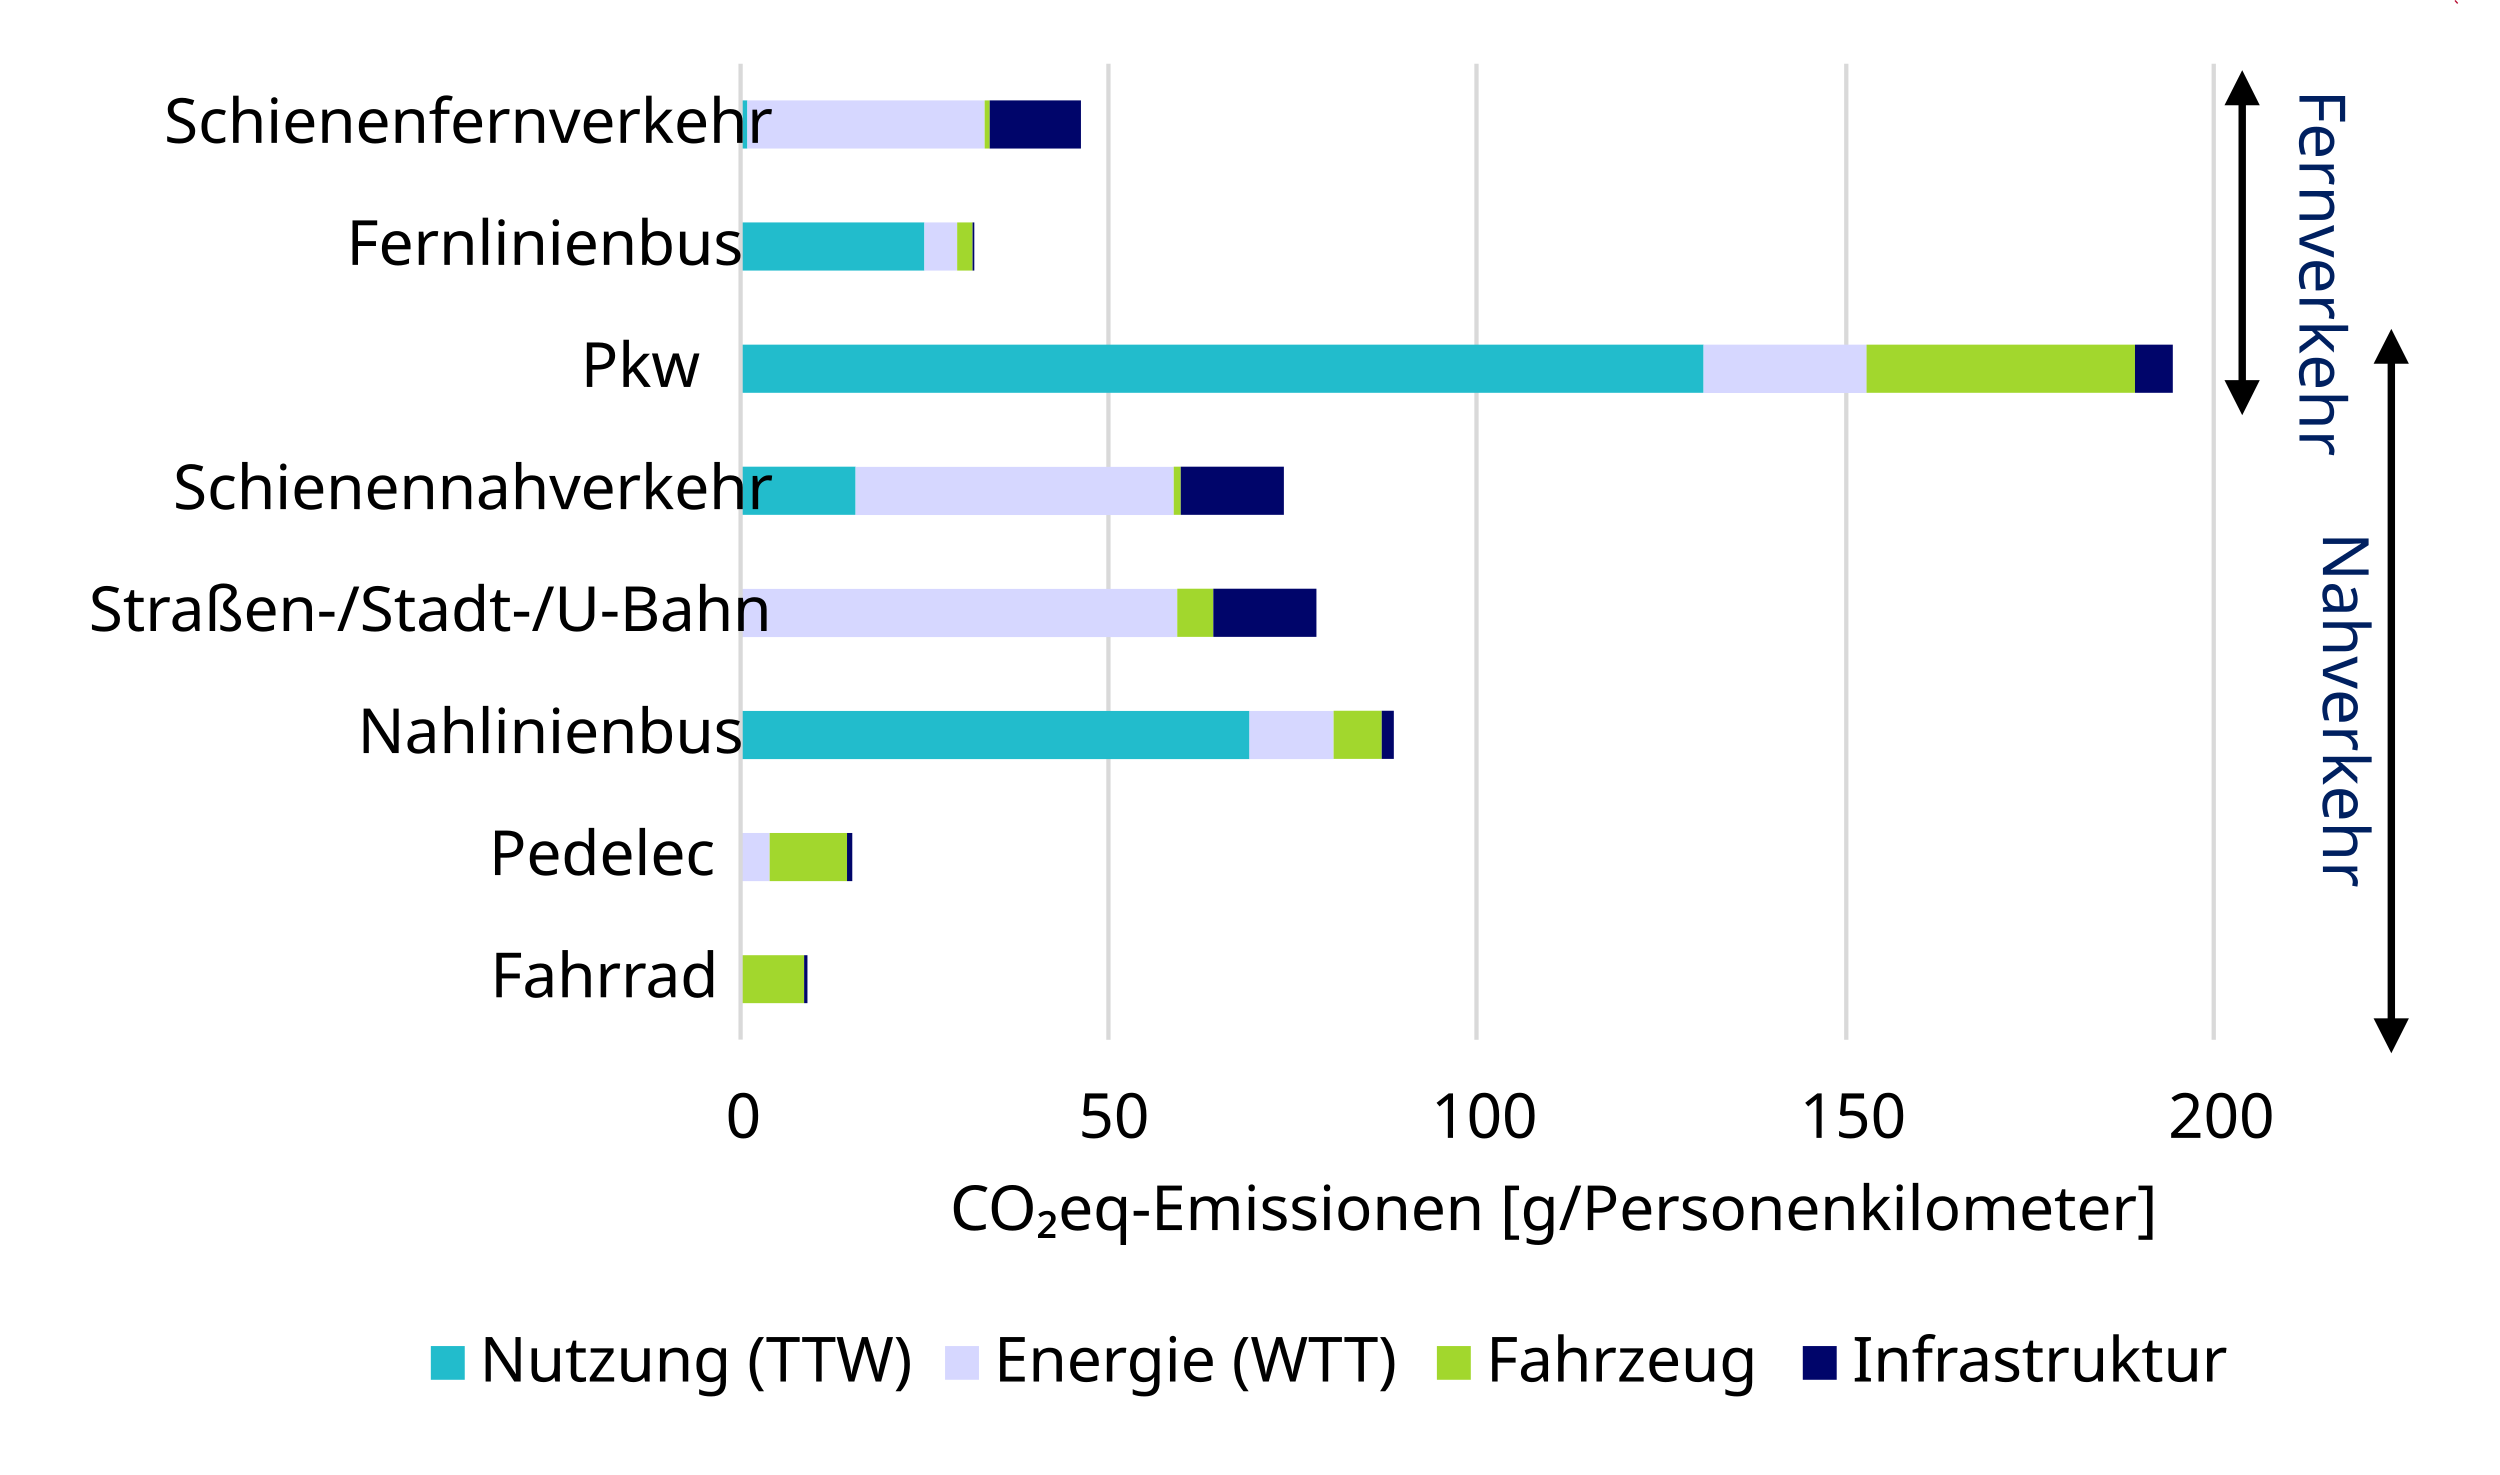
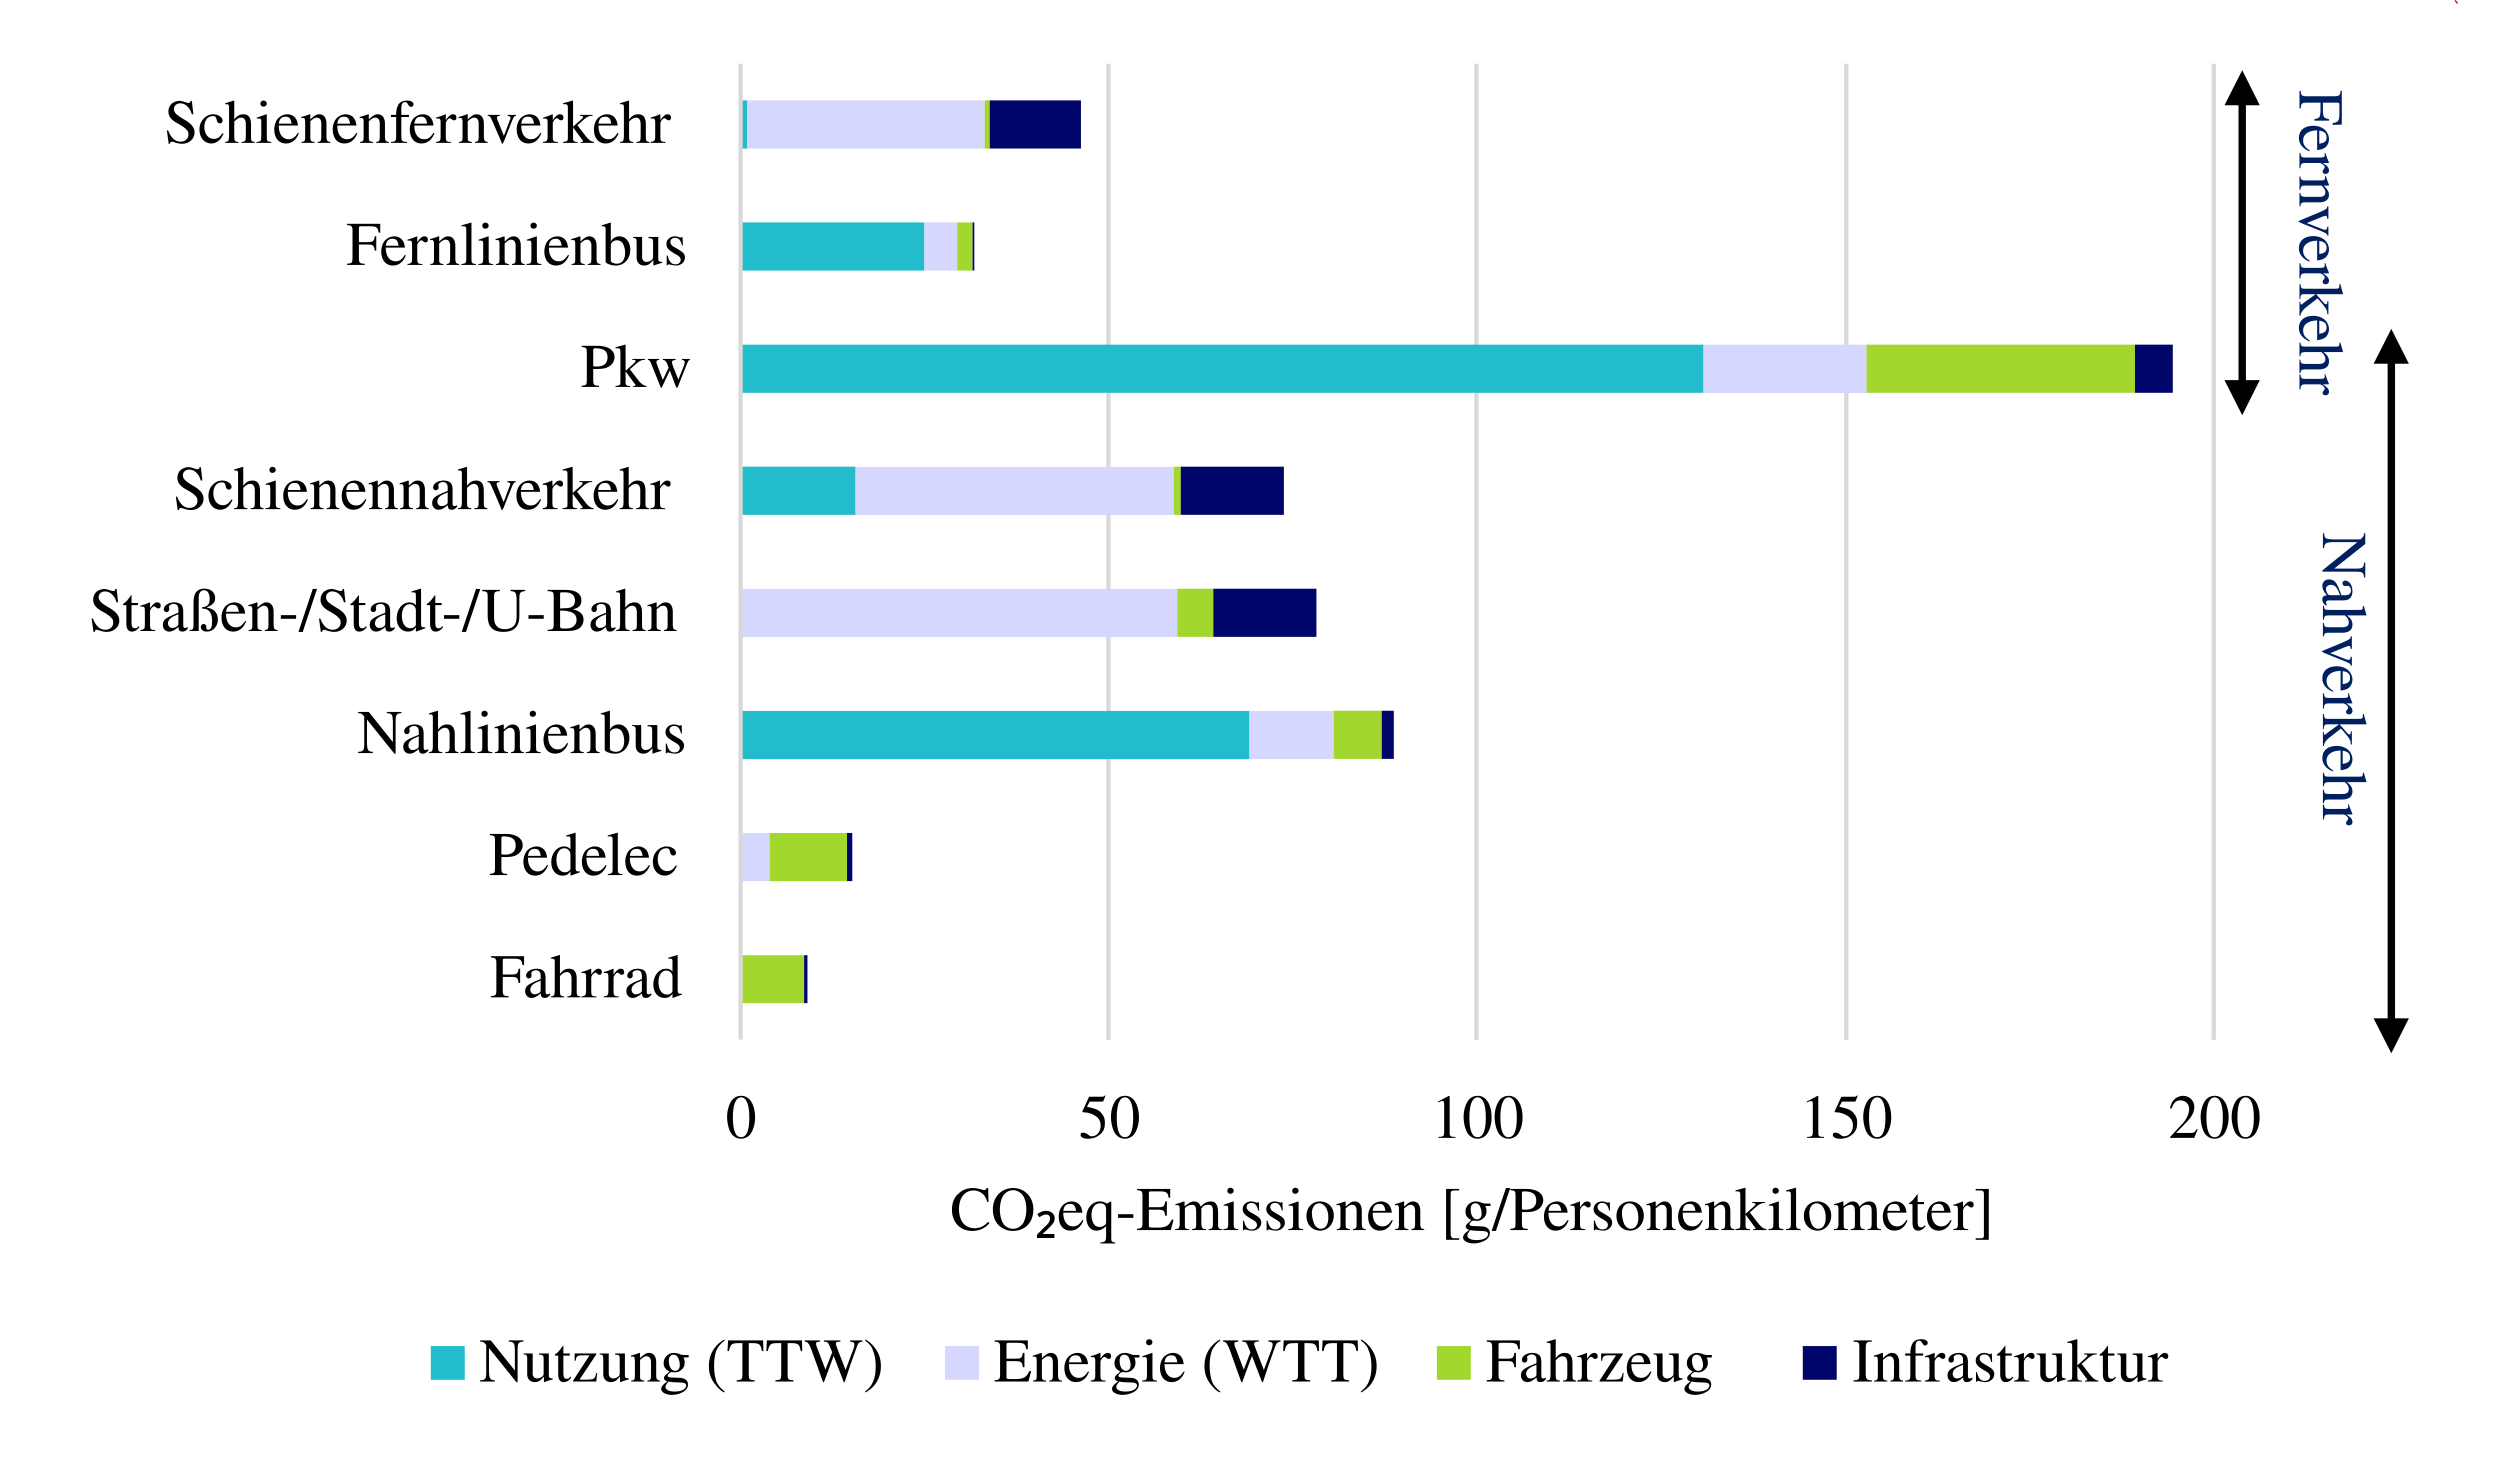
- <svg xmlns="http://www.w3.org/2000/svg" width="459.4" height="270.99" font-family="Calibri, sans-serif" viewBox="-4 0 128.24 75.649">
+ <svg xmlns="http://www.w3.org/2000/svg" width="459.4" height="270.99" font-family="Calibri, Carlito, Times, sans-serif" viewBox="-4 0 128.24 75.649">
  <path fill="none" stroke="#b5082e" stroke-linecap="square" stroke-linejoin="round" stroke-width=".07" d="m122.048.15-.09-.1" />
  <path fill="none" stroke="#d9d9d9" stroke-linejoin="round" stroke-width=".22" d="M52.858 3.27v50.07m18.88-50.07v50.07m18.97-50.07v50.07m18.85-50.07v50.07" />
  <g stroke-width=".01">
    <path fill="#22BCCC" d="M60.098 38.94h-26.11v-2.47h26.11zm-20.21-12.53h-5.9v-2.47h5.9zm43.5-6.26h-49.4v-2.47h49.4zm-39.97-6.27h-9.43v-2.47h9.43zm-9.08-6.26h-.35V5.15h.35z" />
    <path fill="#D6D7FF" d="M35.478 45.2h-1.49v-2.47h1.49zm28.93-6.26h-4.32v-2.47h4.32zm-8.02-6.26h-22.4v-2.47h22.4zm-.18-6.26h-16.32v-2.47h16.32zm35.55-6.26h-8.37v-2.48h8.37zm-46.66-6.28h-1.68v-2.47h1.68zm1.41-6.26h-12.17V5.15h12.17z" />
    <path fill="#A2D72D" d="M37.248 51.46h-3.26V49h3.26zm2.2-6.26h-3.97v-2.47h3.97zm27.43-6.27h-2.47v-2.47h2.47zm-8.64-6.26h-1.85V30.2h1.85zm-1.67-6.26h-.36v-2.47h.36zm48.95-6.26h-13.77v-2.47h13.77zm-59.63-6.27h-.79v-2.47h.79zm.88-6.26h-.26V5.15h.26z" />
    <path fill="#00056A" d="M37.418 51.46h-.17V49h.17zm2.3-6.26h-.27v-2.47h.27zm27.78-6.27h-.62v-2.47h.62zm-3.97-6.26h-5.29V30.2h5.29zm-1.67-6.26h-5.29v-2.47h5.29zm45.6-6.26h-1.94v-2.47h1.94zm-61.57-6.27h.09v-2.47h-.09zm5.56-6.26h-4.68V5.15h4.68z" />
    <path fill="none" d="M33.878 3.16h.23v50.29h-.23z" />
  </g>
  <path fill="none" stroke="#d9d9d9" stroke-linejoin="round" stroke-width=".22" d="M33.988 53.33V3.27" />
  <g stroke-width=".01" font-size=".12">
    <text x="40.861" y="-95.613" transform="translate(-56.263 -24.557)">
      <tspan stroke-width="0" font-size="3.18" font-weight="400">
        <tspan x="89.481" y="82.927" style="white-space:pre">0</tspan>
      </tspan>
    </text>
    <text x="40.861" y="-95.613" transform="translate(-56.263 -24.557)">
      <tspan stroke-width="0" font-size="3.18" font-weight="400">
        <tspan x="107.581" y="82.927" style="white-space:pre">50</tspan>
      </tspan>
    </text>
    <text x="40.861" y="-95.613" transform="translate(-56.263 -24.557)">
      <tspan stroke-width="0" font-size="3.18" font-weight="400">
        <tspan x="125.671" y="82.927" style="white-space:pre">100</tspan>
      </tspan>
    </text>
    <text x="40.861" y="-95.613" transform="translate(-56.263 -24.557)">
      <tspan stroke-width="0" font-size="3.18" font-weight="400">
        <tspan x="144.581" y="82.927" style="white-space:pre">150</tspan>
      </tspan>
    </text>
    <text x="40.861" y="-95.613" transform="translate(-56.263 -24.557)">
      <tspan stroke-width="0" font-size="3.18" font-weight="400">
        <tspan x="163.481" y="82.927" style="white-space:pre">200</tspan>
      </tspan>
    </text>
    <text x="40.861" y="-95.613" transform="translate(-56.263 -24.557)">
      <tspan stroke-width="0" font-size="3.18" font-weight="400">
        <tspan x="77.411" y="75.717" style="white-space:pre">Fahrrad</tspan>
      </tspan>
    </text>
    <text x="40.861" y="-95.613" transform="translate(-56.263 -24.557)">
      <tspan stroke-width="0" font-size="3.18" font-weight="400">
        <tspan x="77.341" y="69.447" style="white-space:pre">Pedelec</tspan>
      </tspan>
    </text>
    <text x="40.861" y="-95.613" transform="translate(-56.263 -24.557)">
      <tspan stroke-width="0" font-size="3.18" font-weight="400">
        <tspan x="70.601" y="63.187" style="white-space:pre">Nahlinienbus</tspan>
      </tspan>
    </text>
    <text x="40.861" y="-95.613" transform="translate(-56.263 -24.557)">
      <tspan stroke-width="0" font-size="3.18" font-weight="400">
        <tspan x="56.821" y="56.927" style="white-space:pre">Straßen-/Stadt-/U-Bahn</tspan>
      </tspan>
    </text>
    <text x="40.861" y="-95.613" transform="translate(-56.263 -24.557)">
      <tspan stroke-width="0" font-size="3.18" font-weight="400">
        <tspan x="61.141" y="50.677" style="white-space:pre">Schienennahverkehr</tspan>
      </tspan>
    </text>
    <text x="40.861" y="-95.613" transform="translate(-56.263 -24.557)">
      <tspan stroke-width="0" font-size="3.18" font-weight="400">
        <tspan x="82.051" y="44.407" style="white-space:pre">Pkw</tspan>
      </tspan>
    </text>
    <text x="40.861" y="-95.613" transform="translate(-56.263 -24.557)">
      <tspan stroke-width="0" font-size="3.18" font-weight="400">
        <tspan x="70.031" y="38.147" style="white-space:pre">Fernlinienbus</tspan>
      </tspan>
    </text>
    <text x="40.861" y="-95.613" transform="translate(-56.263 -24.557)">
      <tspan stroke-width="0" font-size="3.18" font-weight="400">
        <tspan x="60.681" y="31.887" style="white-space:pre">Schienenfernverkehr</tspan>
      </tspan>
    </text>
  </g>
  <g stroke-width=".01">
    <path fill="none" d="M18.098 69.05h1.75v1.74h-1.75z" />
    <path fill="#22BCCC" d="M18.098 70.78h1.74v-1.73h-1.74z" />
    <text x="40.861" y="-95.613" font-size=".12" transform="translate(-56.263 -24.557)">
      <tspan stroke-width="0" font-size="3.18" font-weight="400">
        <tspan x="101.001" y="87.657" style="white-space:pre">CO₂eq-Emissionen [g/Personenkilometer]</tspan>
      </tspan>
    </text>
    <path fill="none" d="M44.477 69.05h1.75v1.74h-1.75z" />
    <path fill="#D6D7FF" d="M44.477 70.78h1.74v-1.73h-1.74z" />
    <text x="40.861" y="-95.613" font-size=".12" transform="translate(-56.263 -24.557)">
      <tspan stroke-width="0" font-size="3.18" font-weight="400">
        <tspan x="76.861" y="95.427" style="white-space:pre">Nutzung (TTW)</tspan>
      </tspan>
    </text>
    <path fill="none" d="M69.707 69.05h1.75v1.74h-1.75z" />
    <path fill="#A2D72D" d="M69.707 70.78h1.74v-1.73h-1.74z" />
    <text x="40.861" y="-95.613" font-size=".12" transform="translate(-56.263 -24.557)">
      <tspan stroke-width="0" font-size="3.18" font-weight="400">
        <tspan x="103.251" y="95.427" style="white-space:pre">Energie (WTT)</tspan>
      </tspan>
    </text>
    <path fill="none" d="M88.477 69.05h1.75v1.74h-1.75z" />
    <path fill="#00056A" d="M88.477 70.78h1.74v-1.73h-1.74z" />
  </g>
  <g stroke-width=".01" font-size=".12">
    <text x="40.861" y="-95.613" transform="translate(-56.263 -24.557)">
      <tspan stroke-width="0" font-size="3.18" font-weight="400">
        <tspan x="128.491" y="95.427" style="white-space:pre">Fahrzeug</tspan>
      </tspan>
    </text>
    <text x="40.861" y="-95.613" transform="translate(-56.263 -24.557)">
      <tspan stroke-width="0" font-size="3.18" font-weight="400">
        <tspan x="147.281" y="95.427" style="white-space:pre">Infrastruktur</tspan>
      </tspan>
    </text>
    <text x="-100.193" y="-295.001" transform="rotate(90 -15.853 -40.41)">
      <tspan stroke-width="0" font-size="3.28" font-weight="400">
        <tspan x="29.167" y="-170.221" fill="#002060" style="white-space:pre">Fernverkehr</tspan>
      </tspan>
    </text>
  </g>
  <path d="m111.019 3.6-.91 1.8h.72v14.1h-.72l.91 1.8.9-1.8h-.71V5.4h.71z" />
  <g stroke-width=".01" font-size=".12">
    <text x="-83.853" y="-311.281" transform="rotate(90 -15.853 -40.41)">
      <tspan stroke-width="0" font-size="3.6" font-weight="400" />
    </text>
    <text x="-78.693" y="-318.901" transform="rotate(90 -15.853 -40.41)">
      <tspan stroke-width="0" font-size="3.28" font-weight="400">
        <tspan x="51.867" y="-171.421" fill="#002060" style="white-space:pre">Nahverkehr</tspan>
      </tspan>
    </text>
    <text x="-62.943" y="-334.591" transform="rotate(90 -15.853 -40.41)">
      <tspan stroke-width="0" font-size="3.6" font-weight="400" />
    </text>
  </g>
  <path d="m118.668 16.87-.91 1.79h.72v33.58h-.72l.91 1.79.9-1.79h-.71V18.66h.71z" />
</svg>
